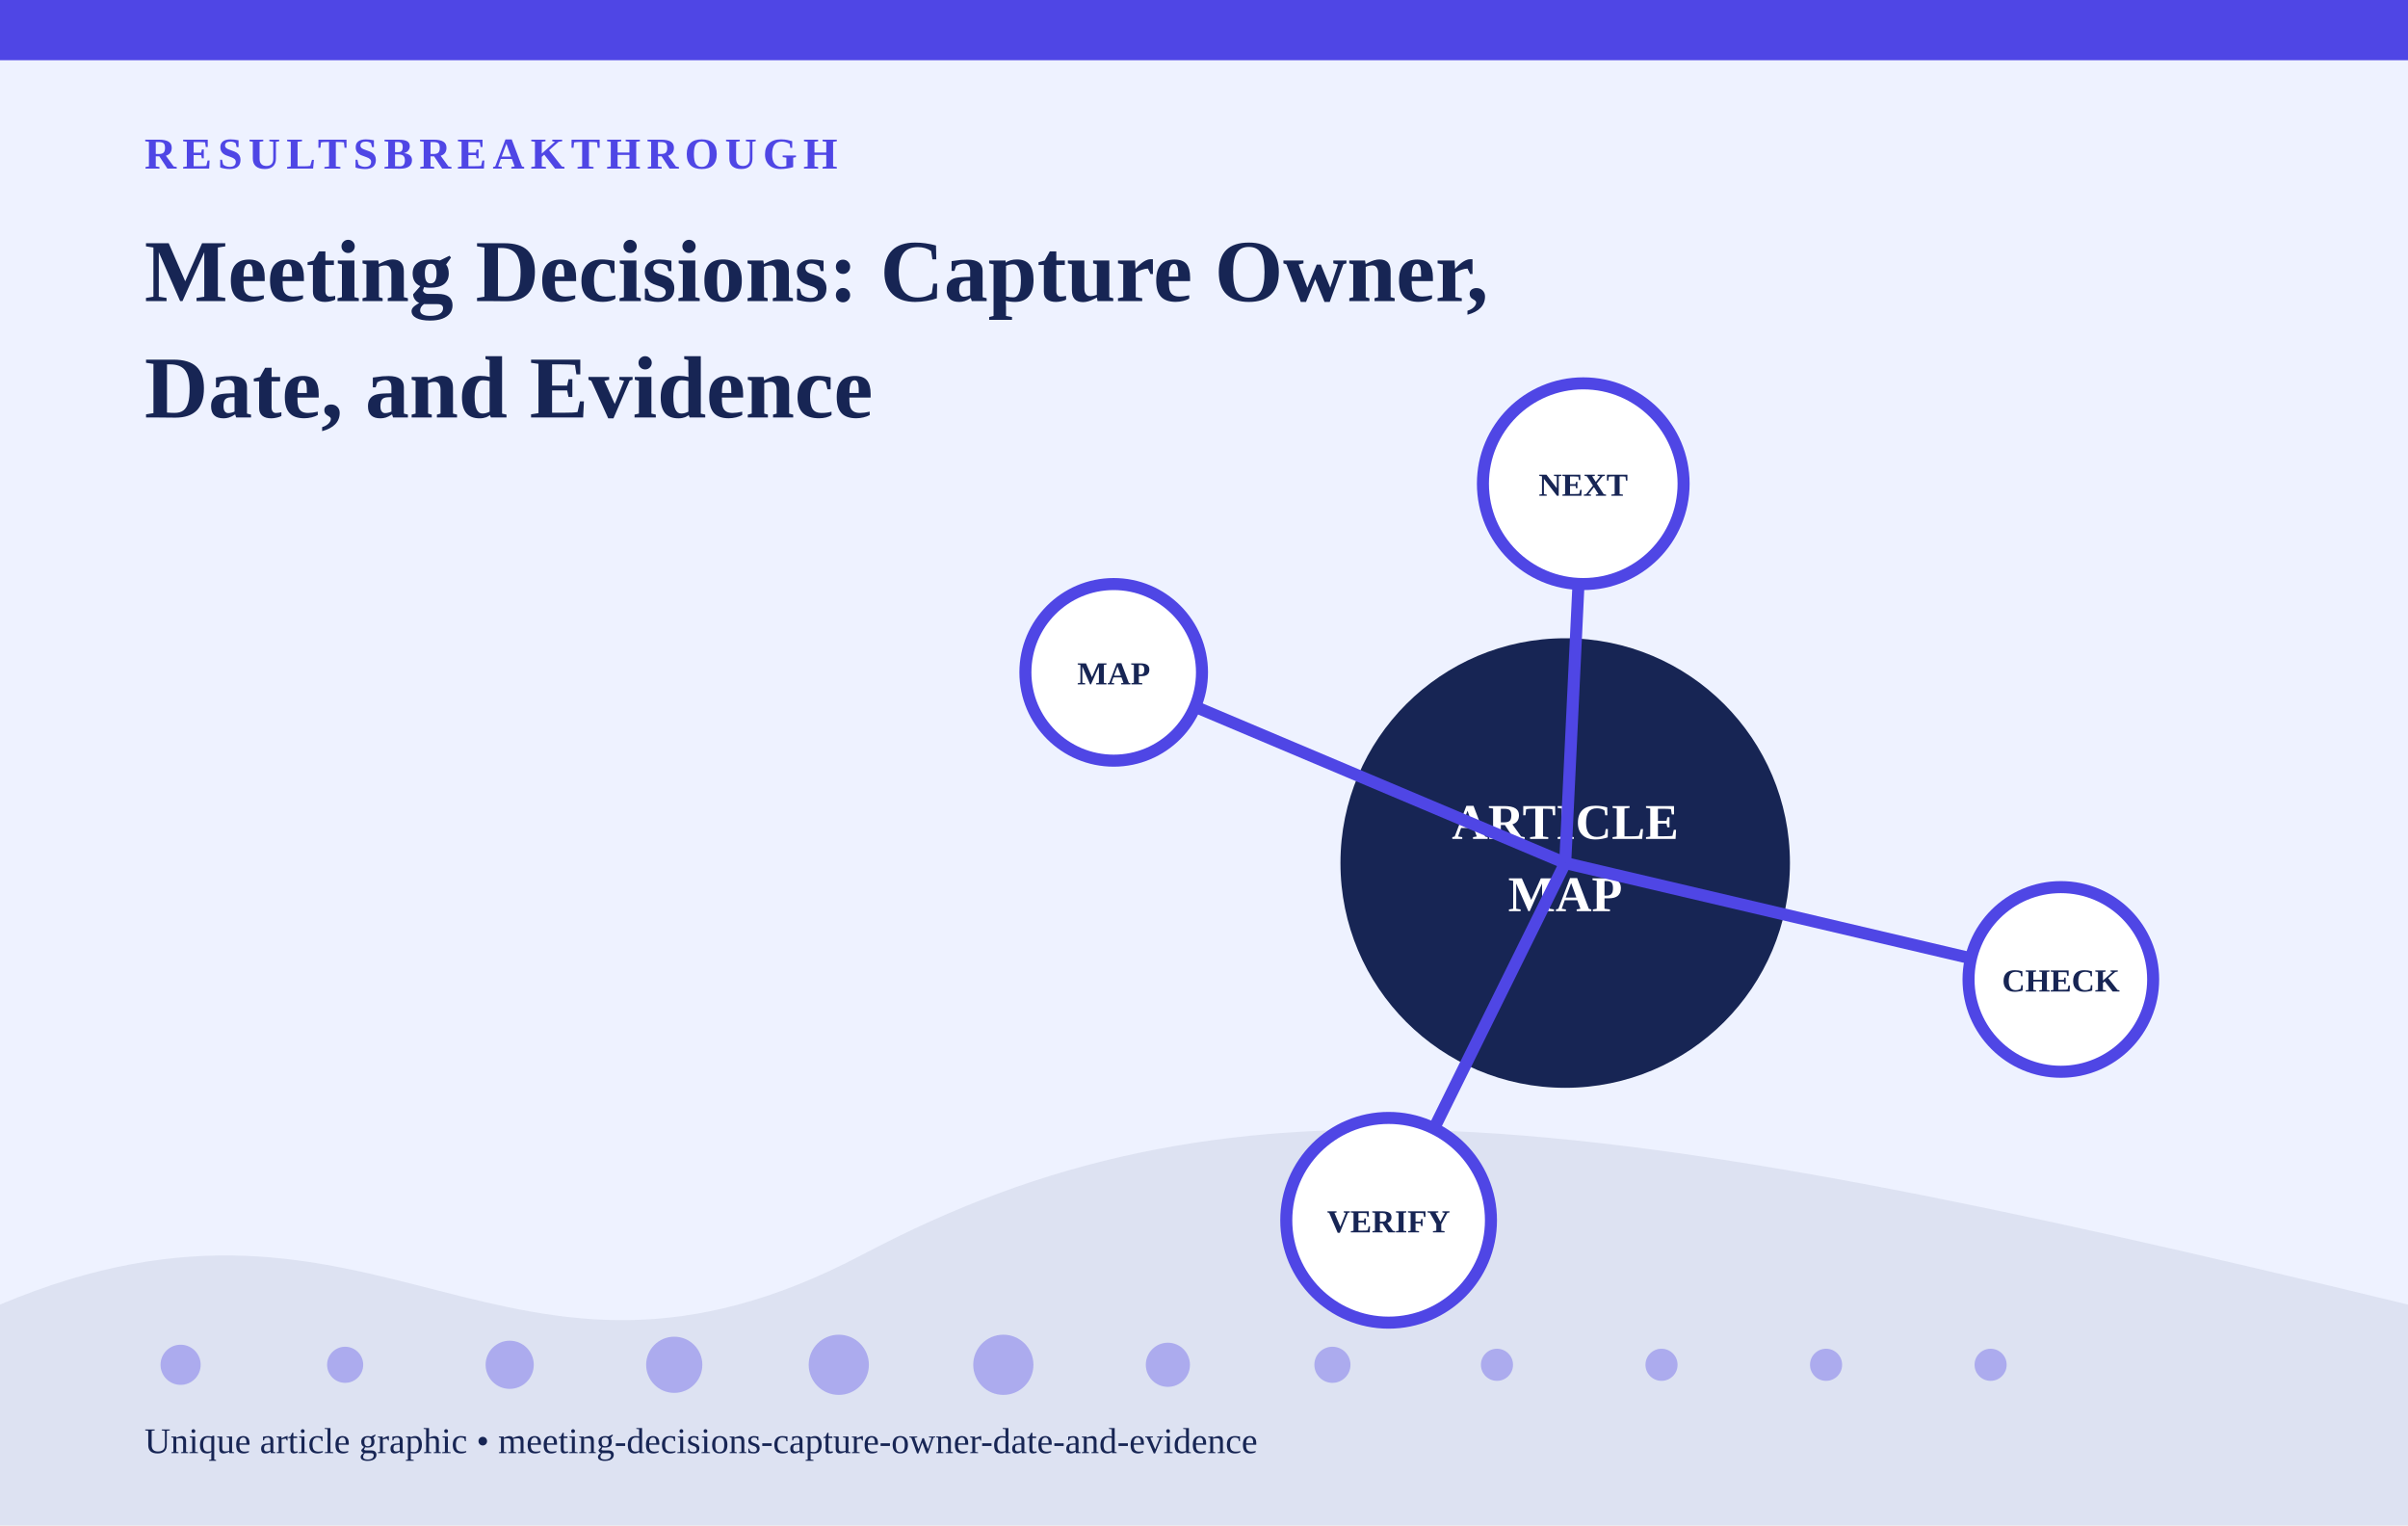
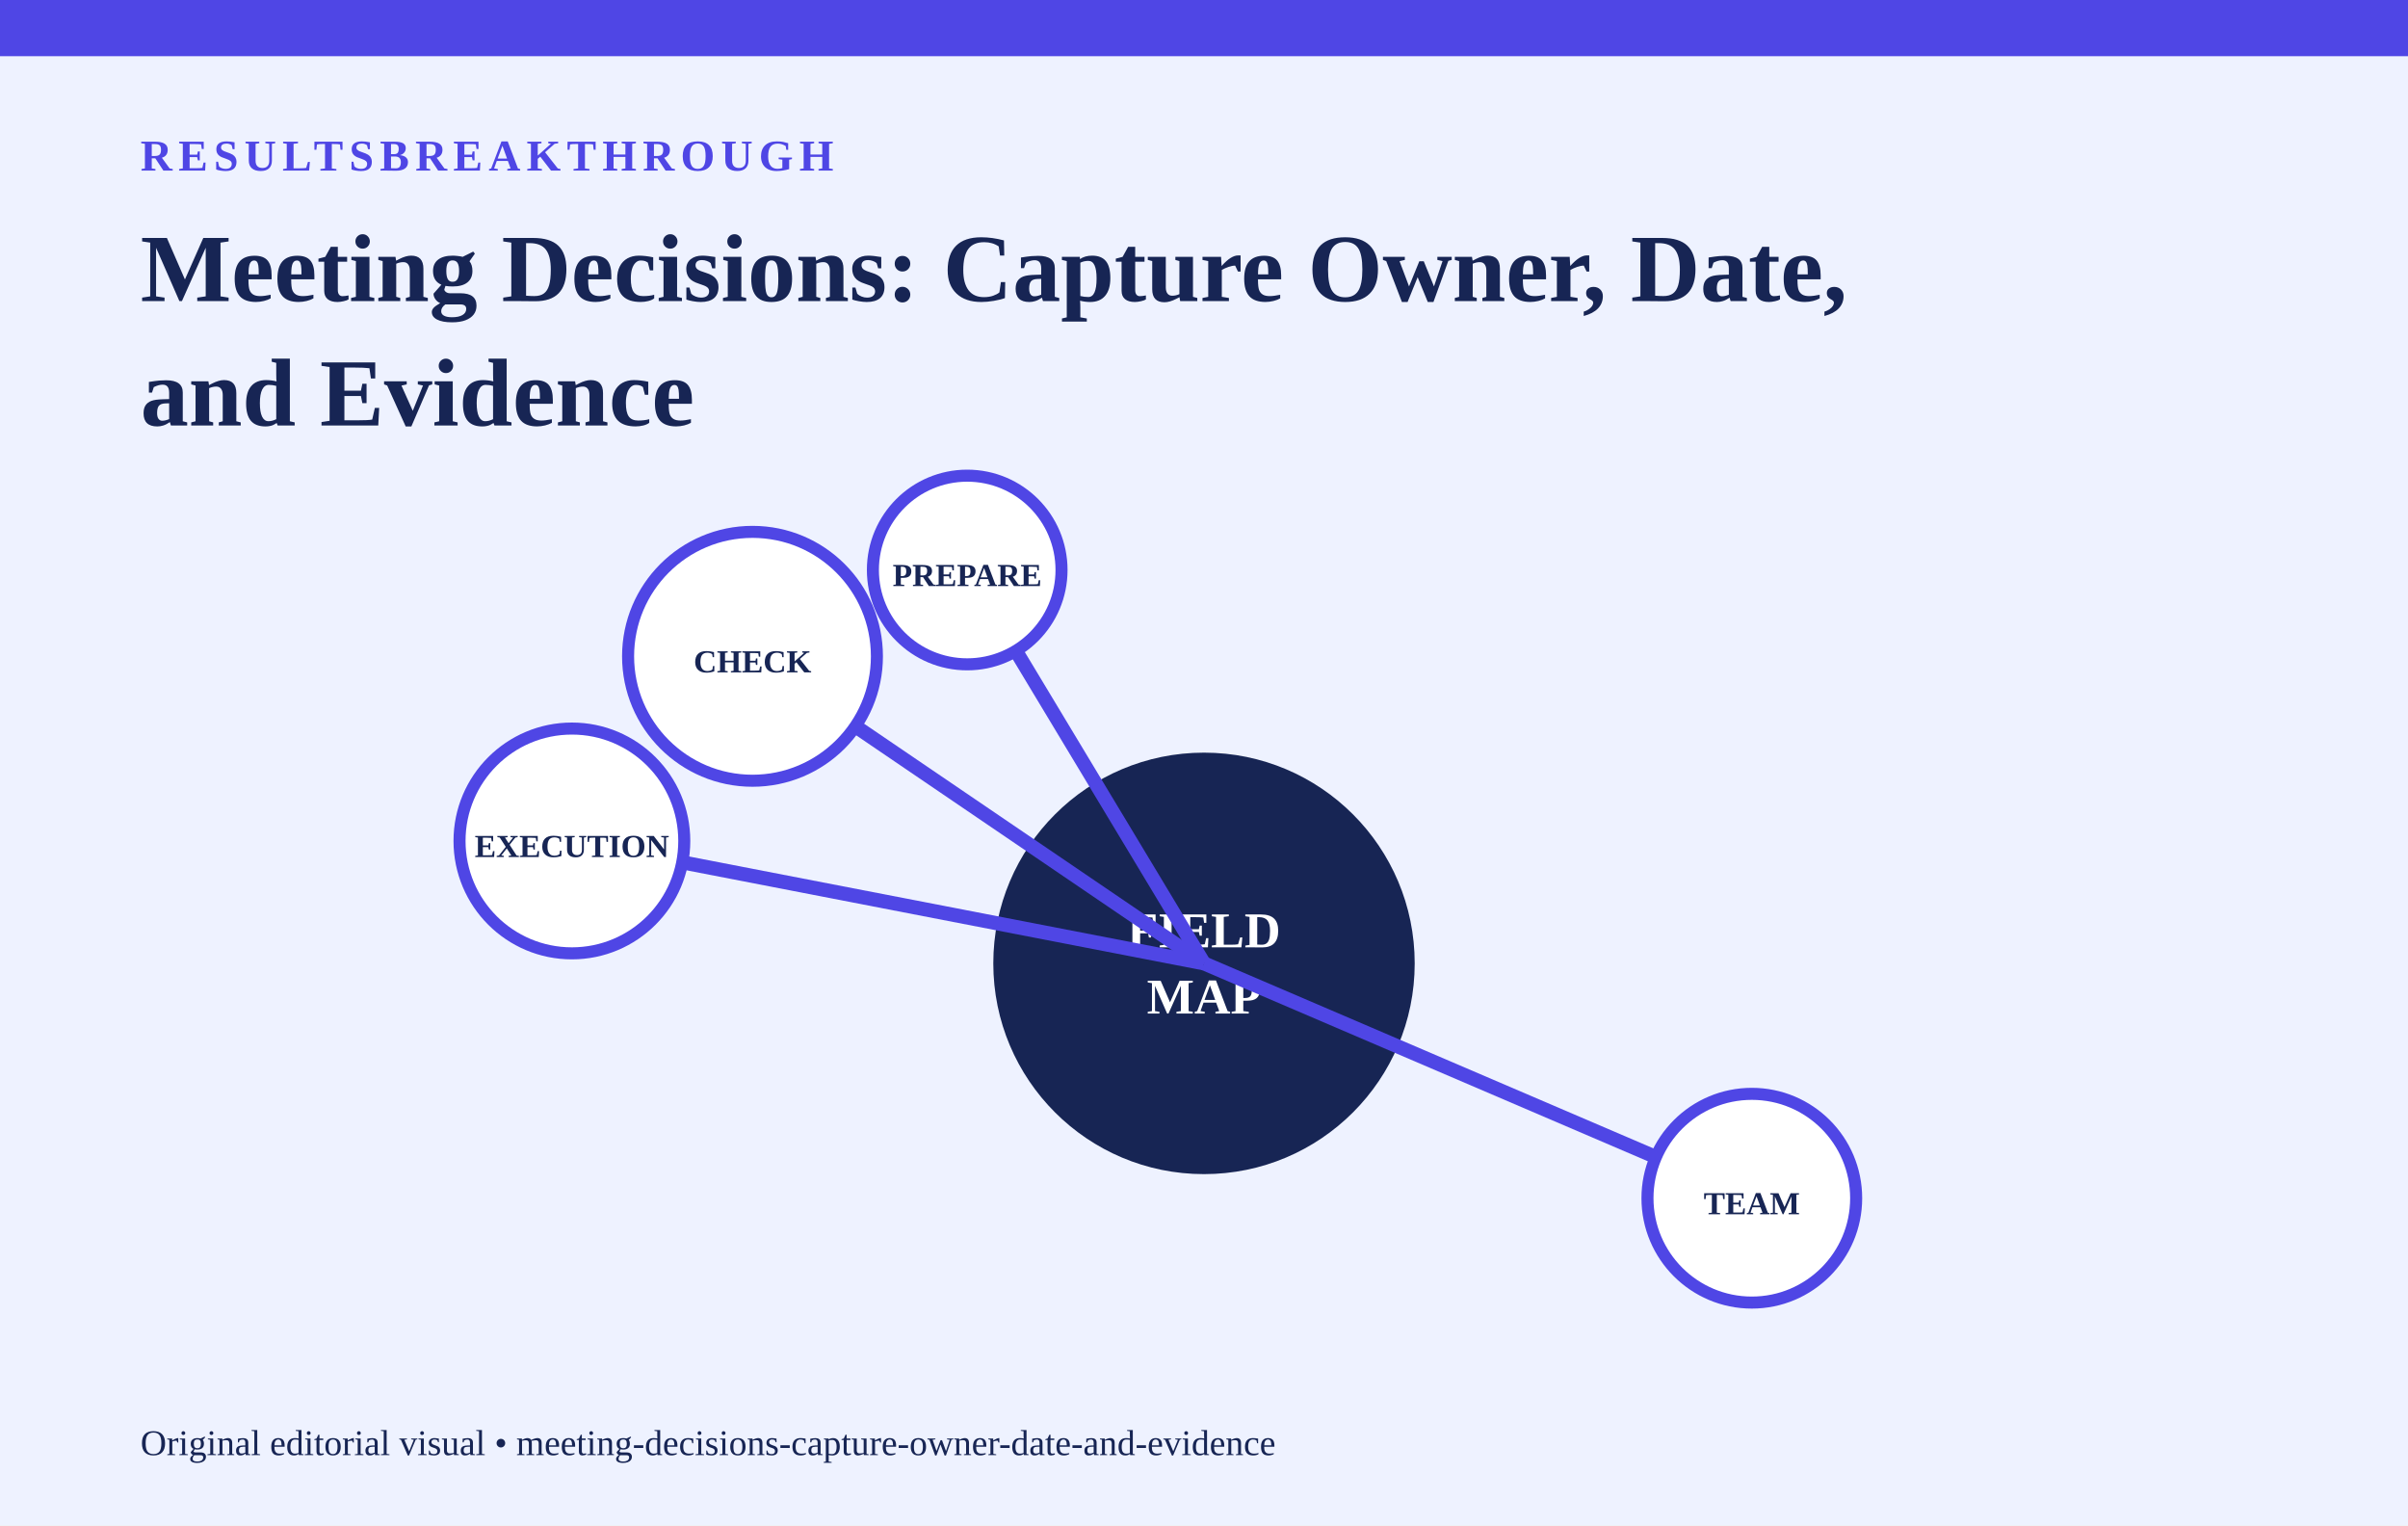
- <svg xmlns="http://www.w3.org/2000/svg" width="1200" height="760" viewBox="0 0 1200 760" role="img" aria-labelledby="title desc">
-   <rect width="1200" height="760" fill="#eef2ff" />
-   <rect width="1200" height="30" fill="#4f46e5" />
-   <path d="M0 650 C190 570 250 720 430 625 S780 548 1200 650 L1200 760 L0 760 Z" fill="#172554" opacity="0.08" />
-   <text x="72" y="84" fill="#4f46e5" font-size="22" font-weight="800" letter-spacing="3">RESULTSBREAKTHROUGH</text>
-   <text x="72" y="150" fill="#172554" font-size="44" font-weight="800">Meeting Decisions: Capture Owner,</text>
-   <text x="72" y="208" fill="#172554" font-size="44" font-weight="800">Date, and Evidence</text>
-   <circle cx="780" cy="430" r="112" fill="#172554" />
-   <text x="780" y="418" text-anchor="middle" fill="white" font-size="25" font-weight="800">ARTICLE</text>
-   <text x="780" y="454" text-anchor="middle" fill="white" font-size="25" font-weight="800">MAP</text>
-   <line x1="780" y1="430" x2="1027" y2="488" stroke="#4f46e5" stroke-width="6" />
-   <circle cx="1027" cy="488" r="46" fill="white" stroke="#4f46e5" stroke-width="6" />
-   <text x="1027" y="494" text-anchor="middle" fill="#172554" font-size="16" font-weight="800">CHECK</text>
-   <line x1="780" y1="430" x2="692" y2="608" stroke="#4f46e5" stroke-width="6" />
-   <circle cx="692" cy="608" r="51" fill="white" stroke="#4f46e5" stroke-width="6" />
-   <text x="692" y="614" text-anchor="middle" fill="#172554" font-size="16" font-weight="800">VERIFY</text>
-   <line x1="780" y1="430" x2="555" y2="335" stroke="#4f46e5" stroke-width="6" />
-   <circle cx="555" cy="335" r="44" fill="white" stroke="#4f46e5" stroke-width="6" />
-   <text x="555" y="341" text-anchor="middle" fill="#172554" font-size="16" font-weight="800">MAP</text>
-   <line x1="780" y1="430" x2="789" y2="241" stroke="#4f46e5" stroke-width="6" />
-   <circle cx="789" cy="241" r="50" fill="white" stroke="#4f46e5" stroke-width="6" />
-   <text x="789" y="247" text-anchor="middle" fill="#172554" font-size="16" font-weight="800">NEXT</text>
-   <circle cx="90" cy="680" r="10" fill="#4f46e5" opacity="0.35" />
-   <circle cx="172" cy="680" r="9" fill="#4f46e5" opacity="0.35" />
-   <circle cx="254" cy="680" r="12" fill="#4f46e5" opacity="0.35" />
-   <circle cx="336" cy="680" r="14" fill="#4f46e5" opacity="0.35" />
-   <circle cx="418" cy="680" r="15" fill="#4f46e5" opacity="0.35" />
-   <circle cx="500" cy="680" r="15" fill="#4f46e5" opacity="0.35" />
-   <circle cx="582" cy="680" r="11" fill="#4f46e5" opacity="0.35" />
-   <circle cx="664" cy="680" r="9" fill="#4f46e5" opacity="0.35" />
-   <circle cx="746" cy="680" r="8" fill="#4f46e5" opacity="0.35" />
-   <circle cx="828" cy="680" r="8" fill="#4f46e5" opacity="0.35" />
-   <circle cx="910" cy="680" r="8" fill="#4f46e5" opacity="0.35" />
-   <circle cx="992" cy="680" r="8" fill="#4f46e5" opacity="0.35" />
-   <text x="72" y="724" fill="#172554" font-size="18">Unique article graphic • meeting-decisions-capture-owner-date-and-evidence</text>
+ <svg xmlns="http://www.w3.org/2000/svg" width="1200" height="760" viewBox="0 0 1200 760" role="img" aria-labelledby="t d">
+   <rect width="1200" height="760" fill="#EEF2FF" />
+   <rect width="1200" height="28" fill="#4F46E5" />
+   <text x="70" y="85" fill="#4F46E5" font-size="22" font-weight="700" letter-spacing="3">RESULTSBREAKTHROUGH</text>
+   <text x="70" y="150" fill="#172554" font-size="48" font-weight="700">Meeting Decisions: Capture Owner, Date,</text>
+   <text x="70" y="212" fill="#172554" font-size="48" font-weight="700">and Evidence</text>
+   <circle cx="600" cy="480" r="105" fill="#172554" />
+   <text x="600" y="472" text-anchor="middle" fill="white" font-size="25" font-weight="700">FIELD</text>
+   <text x="600" y="505" text-anchor="middle" fill="white" font-size="25" font-weight="700">MAP</text>
+   <g>
+     <line x1="600" y1="480" x2="873" y2="597" stroke="#4F46E5" stroke-width="7" />
+     <circle cx="873" cy="597" r="52" fill="white" stroke="#4F46E5" stroke-width="6" />
+     <text x="873" y="605" text-anchor="middle" fill="#172554" font-size="16" font-weight="700">TEAM</text>
+   </g>
+   <g>
+     <line x1="600" y1="480" x2="285" y2="419" stroke="#4F46E5" stroke-width="7" />
+     <circle cx="285" cy="419" r="56" fill="white" stroke="#4F46E5" stroke-width="6" />
+     <text x="285" y="427" text-anchor="middle" fill="#172554" font-size="16" font-weight="700">EXECUTION</text>
+   </g>
+   <g>
+     <line x1="600" y1="480" x2="482" y2="284" stroke="#4F46E5" stroke-width="7" />
+     <circle cx="482" cy="284" r="47" fill="white" stroke="#4F46E5" stroke-width="6" />
+     <text x="482" y="292" text-anchor="middle" fill="#172554" font-size="16" font-weight="700">PREPARE</text>
+   </g>
+   <g>
+     <line x1="600" y1="480" x2="375" y2="327" stroke="#4F46E5" stroke-width="7" />
+     <circle cx="375" cy="327" r="62" fill="white" stroke="#4F46E5" stroke-width="6" />
+     <text x="375" y="335" text-anchor="middle" fill="#172554" font-size="16" font-weight="700">CHECK</text>
+   </g>
+   <text x="70" y="725" fill="#172554" font-size="18">Original editorial visual • meeting-decisions-capture-owner-date-and-evidence</text>
</svg>
